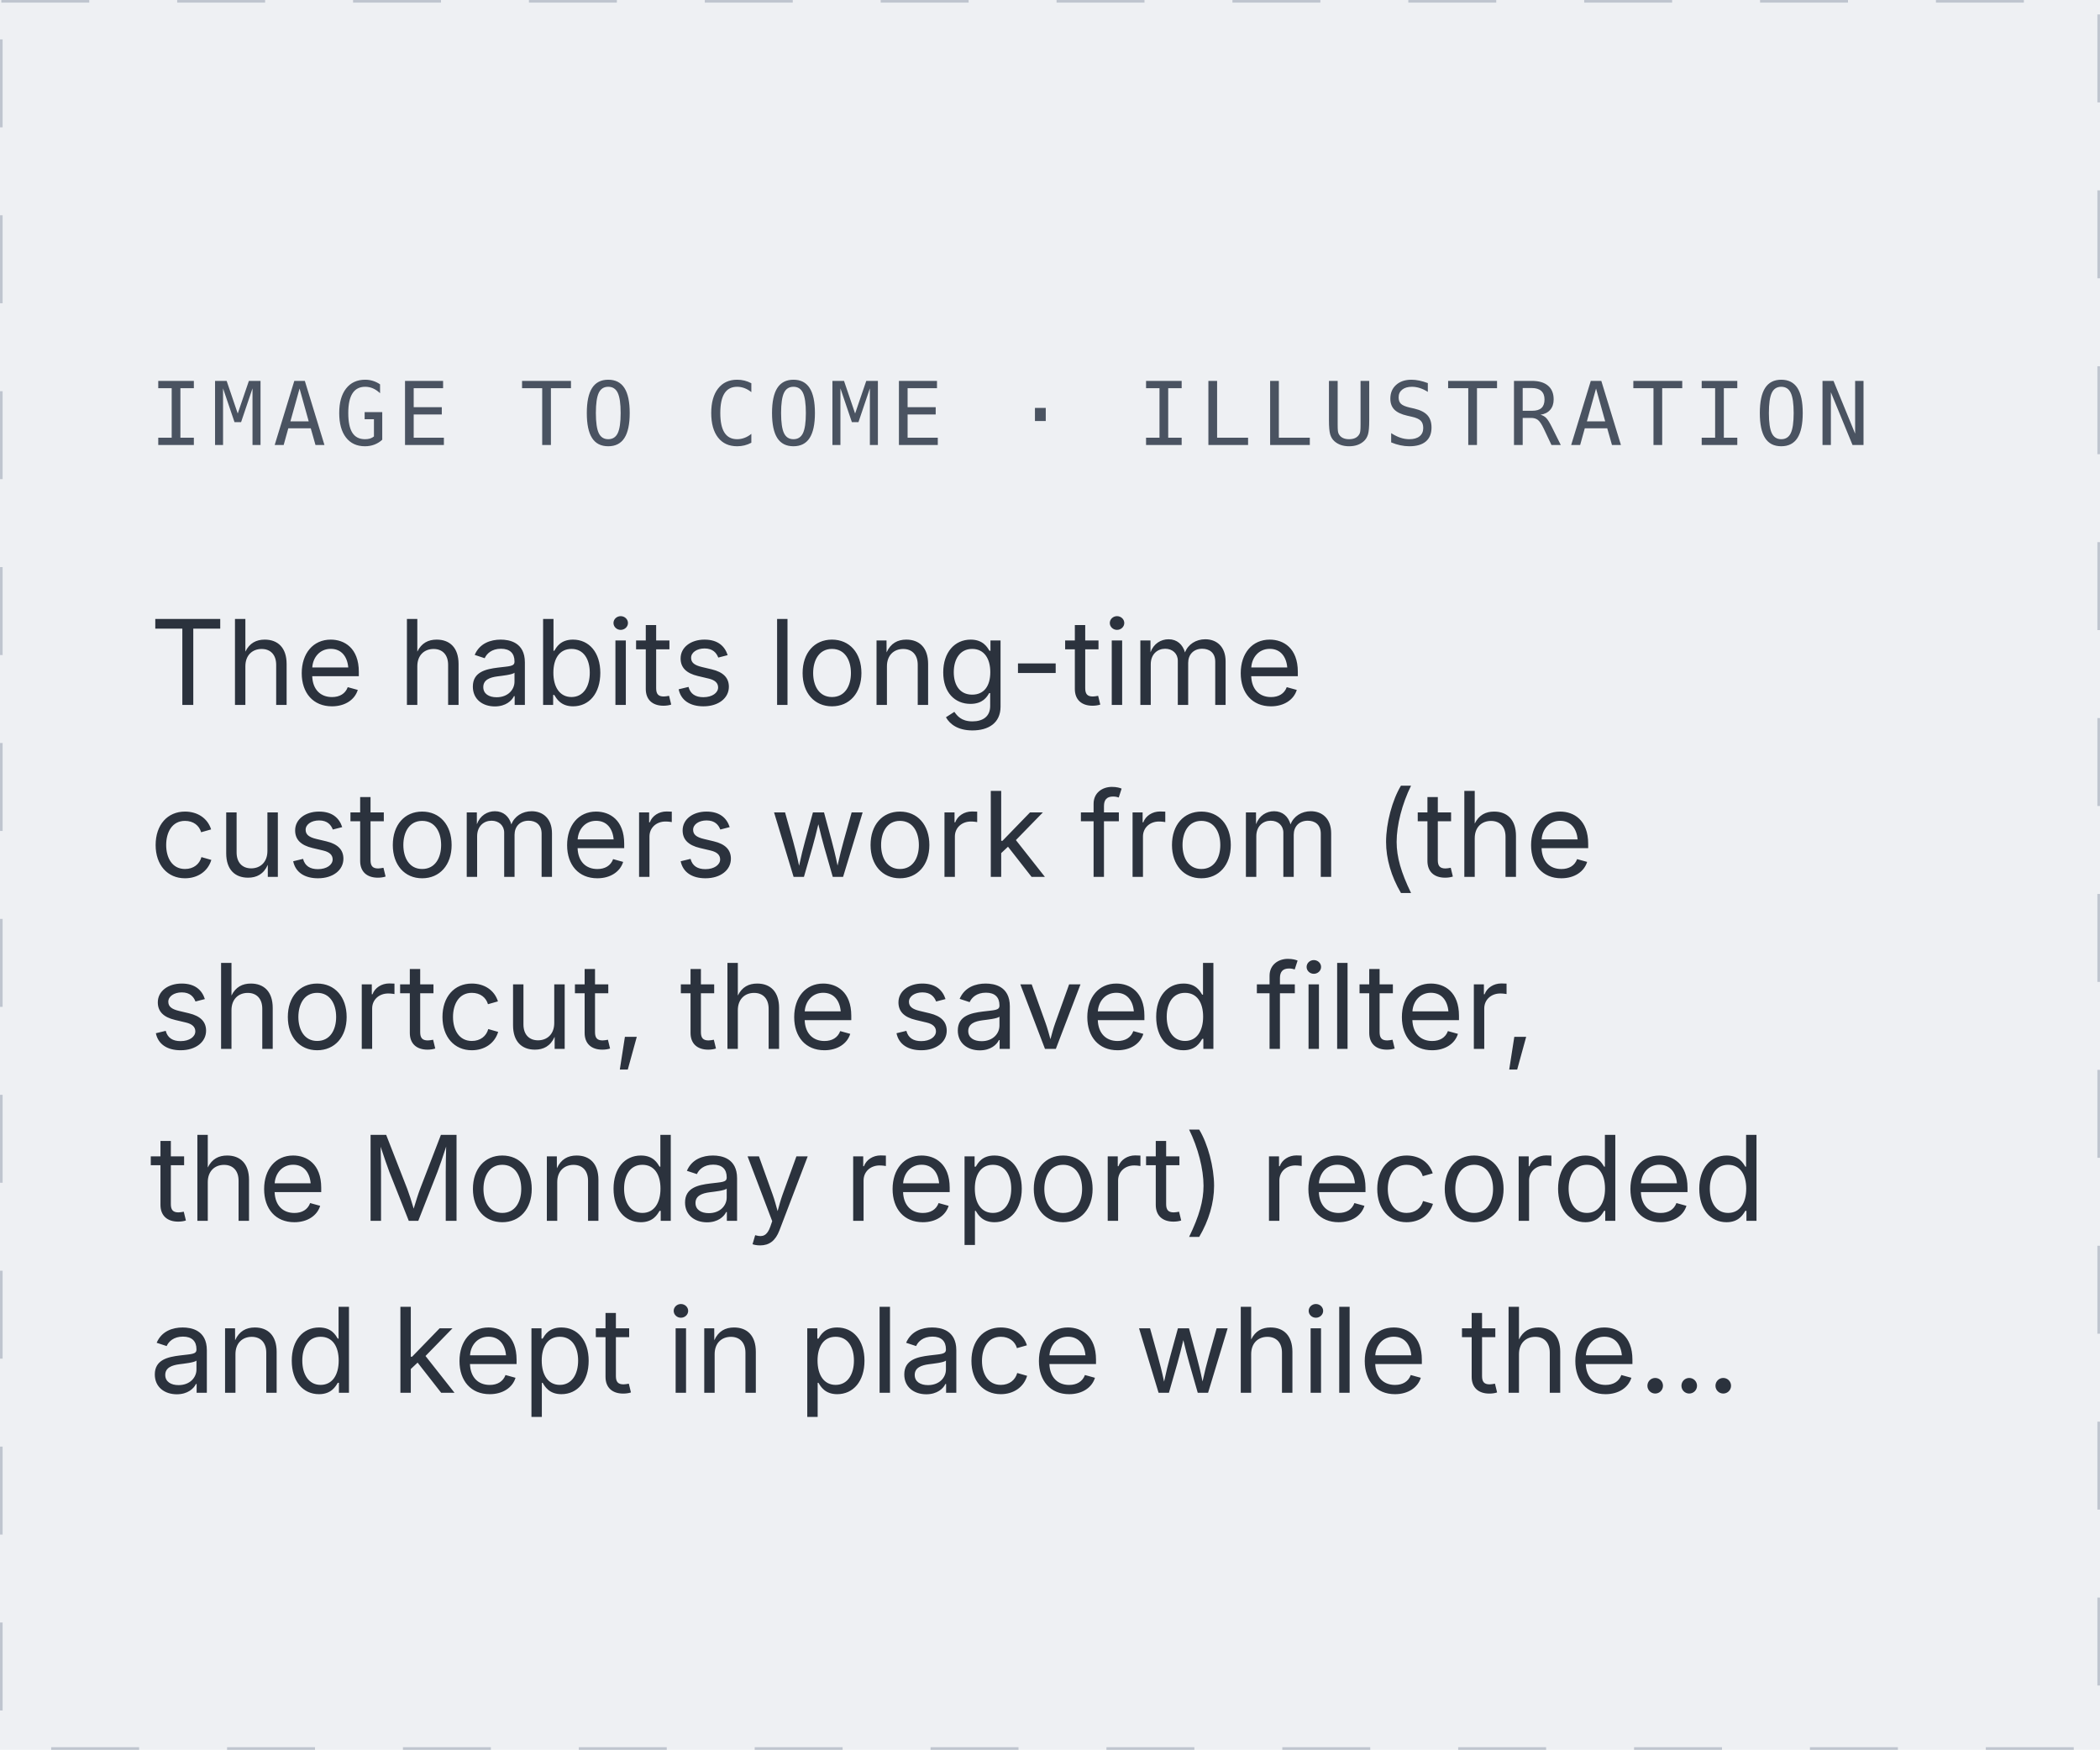
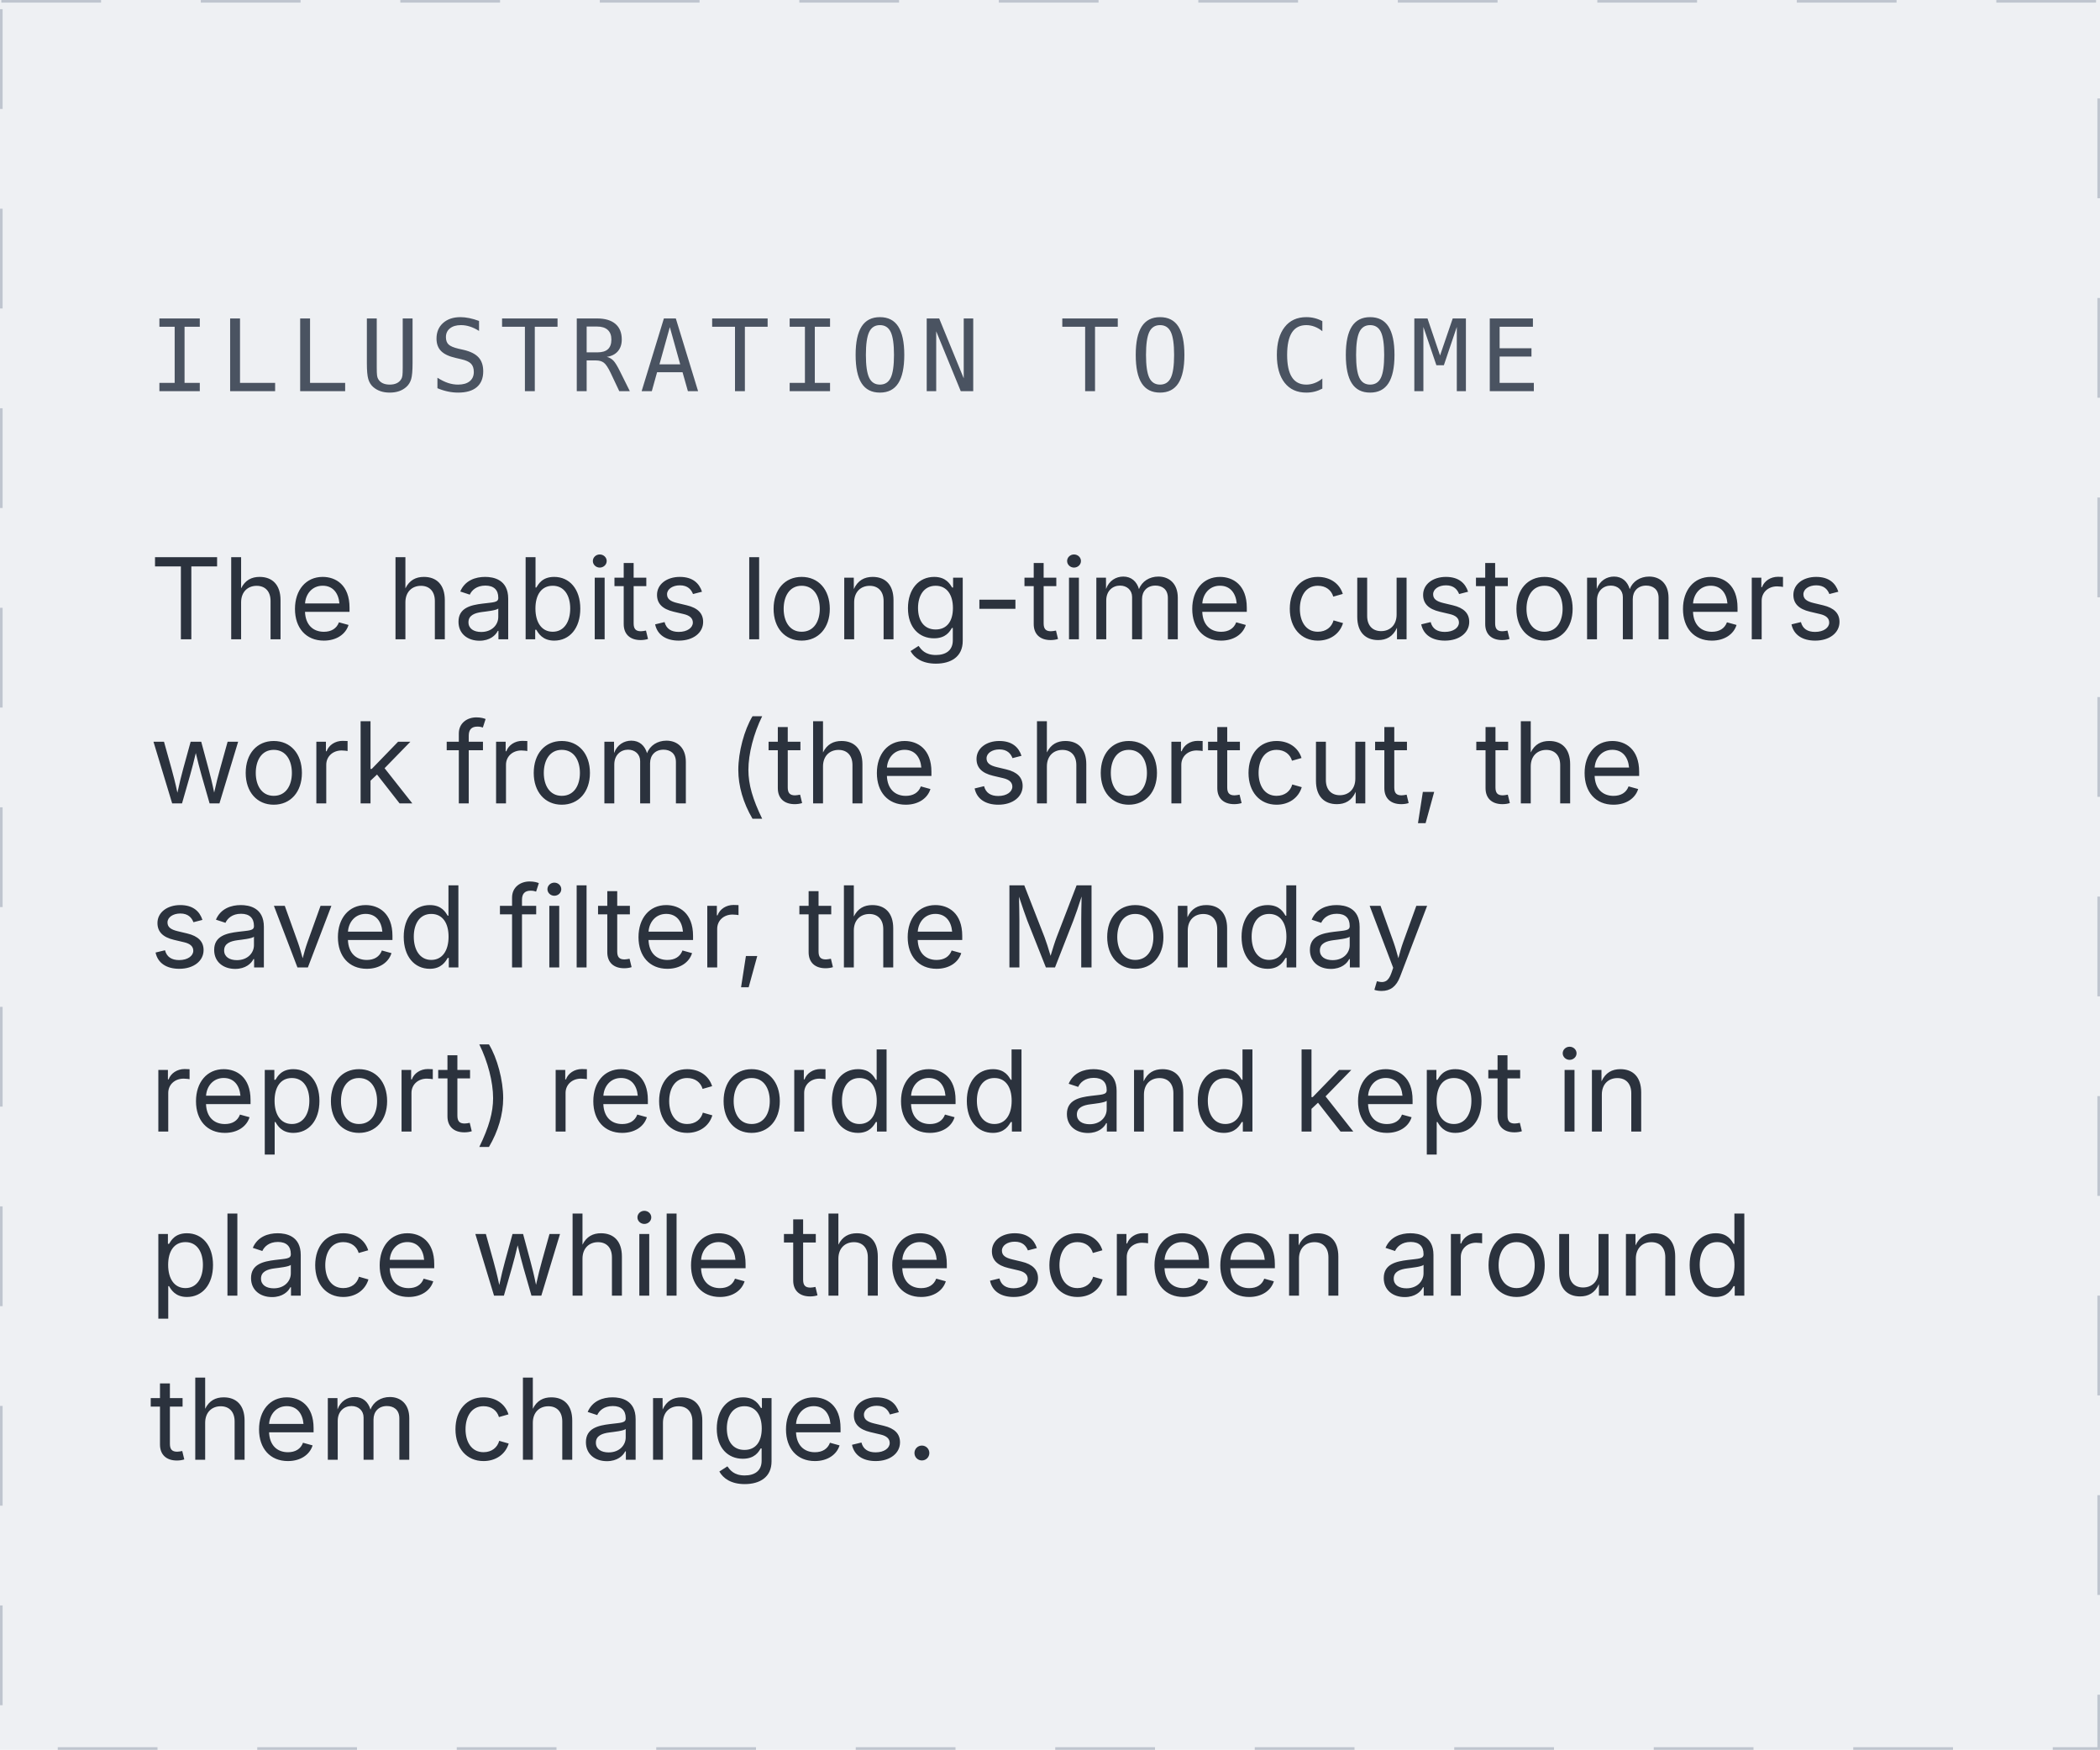
- <svg xmlns="http://www.w3.org/2000/svg" viewBox="0 0 1600 1333" width="1600" height="1333" role="img" aria-label="Image to come · illustration">
+ <svg xmlns="http://www.w3.org/2000/svg" viewBox="0 0 1600 1333" width="1600" height="1333" role="img" aria-label="Illustration to come">
  <rect width="1600" height="1333" fill="#EEF0F3" />
-   <rect x="1" y="1" width="1598" height="1331" fill="none" stroke="#BFC5CF" stroke-width="2" stroke-dasharray="67 67" />
-   <text x="114" y="339" font-family="ui-monospace, Menlo, Consolas, monospace" font-size="67" letter-spacing="6.7" fill="#4A5361">IMAGE TO COME · ILLUSTRATION</text>
-   <text x="114" y="537" font-family="system-ui, -apple-system, Segoe UI, sans-serif" font-size="90" fill="#2B323D">
-     <tspan x="114" dy="0">The habits long-time</tspan>
-     <tspan x="114" dy="131">customers work from (the</tspan>
-     <tspan x="114" dy="131">shortcut, the saved filter,</tspan>
-     <tspan x="114" dy="131">the Monday report) recorded</tspan>
-     <tspan x="114" dy="131">and kept in place while the…</tspan>
+   <rect x="1" y="1" width="1598" height="1331" fill="none" stroke="#BFC5CF" stroke-width="2" stroke-dasharray="76 76" />
+   <text x="114" y="298" font-family="ui-monospace, Menlo, Consolas, monospace" font-size="76" letter-spacing="7.6" fill="#4A5361">ILLUSTRATION TO COME</text>
+   <text x="114" y="487" font-family="system-ui, -apple-system, Segoe UI, sans-serif" font-size="86" fill="#2B323D">
+     <tspan x="114" dy="0">The habits long-time customers</tspan>
+     <tspan x="114" dy="125">work from (the shortcut, the</tspan>
+     <tspan x="114" dy="125">saved filter, the Monday</tspan>
+     <tspan x="114" dy="125">report) recorded and kept in</tspan>
+     <tspan x="114" dy="125">place while the screen around</tspan>
+     <tspan x="114" dy="125">them changes.</tspan>
  </text>
</svg>
